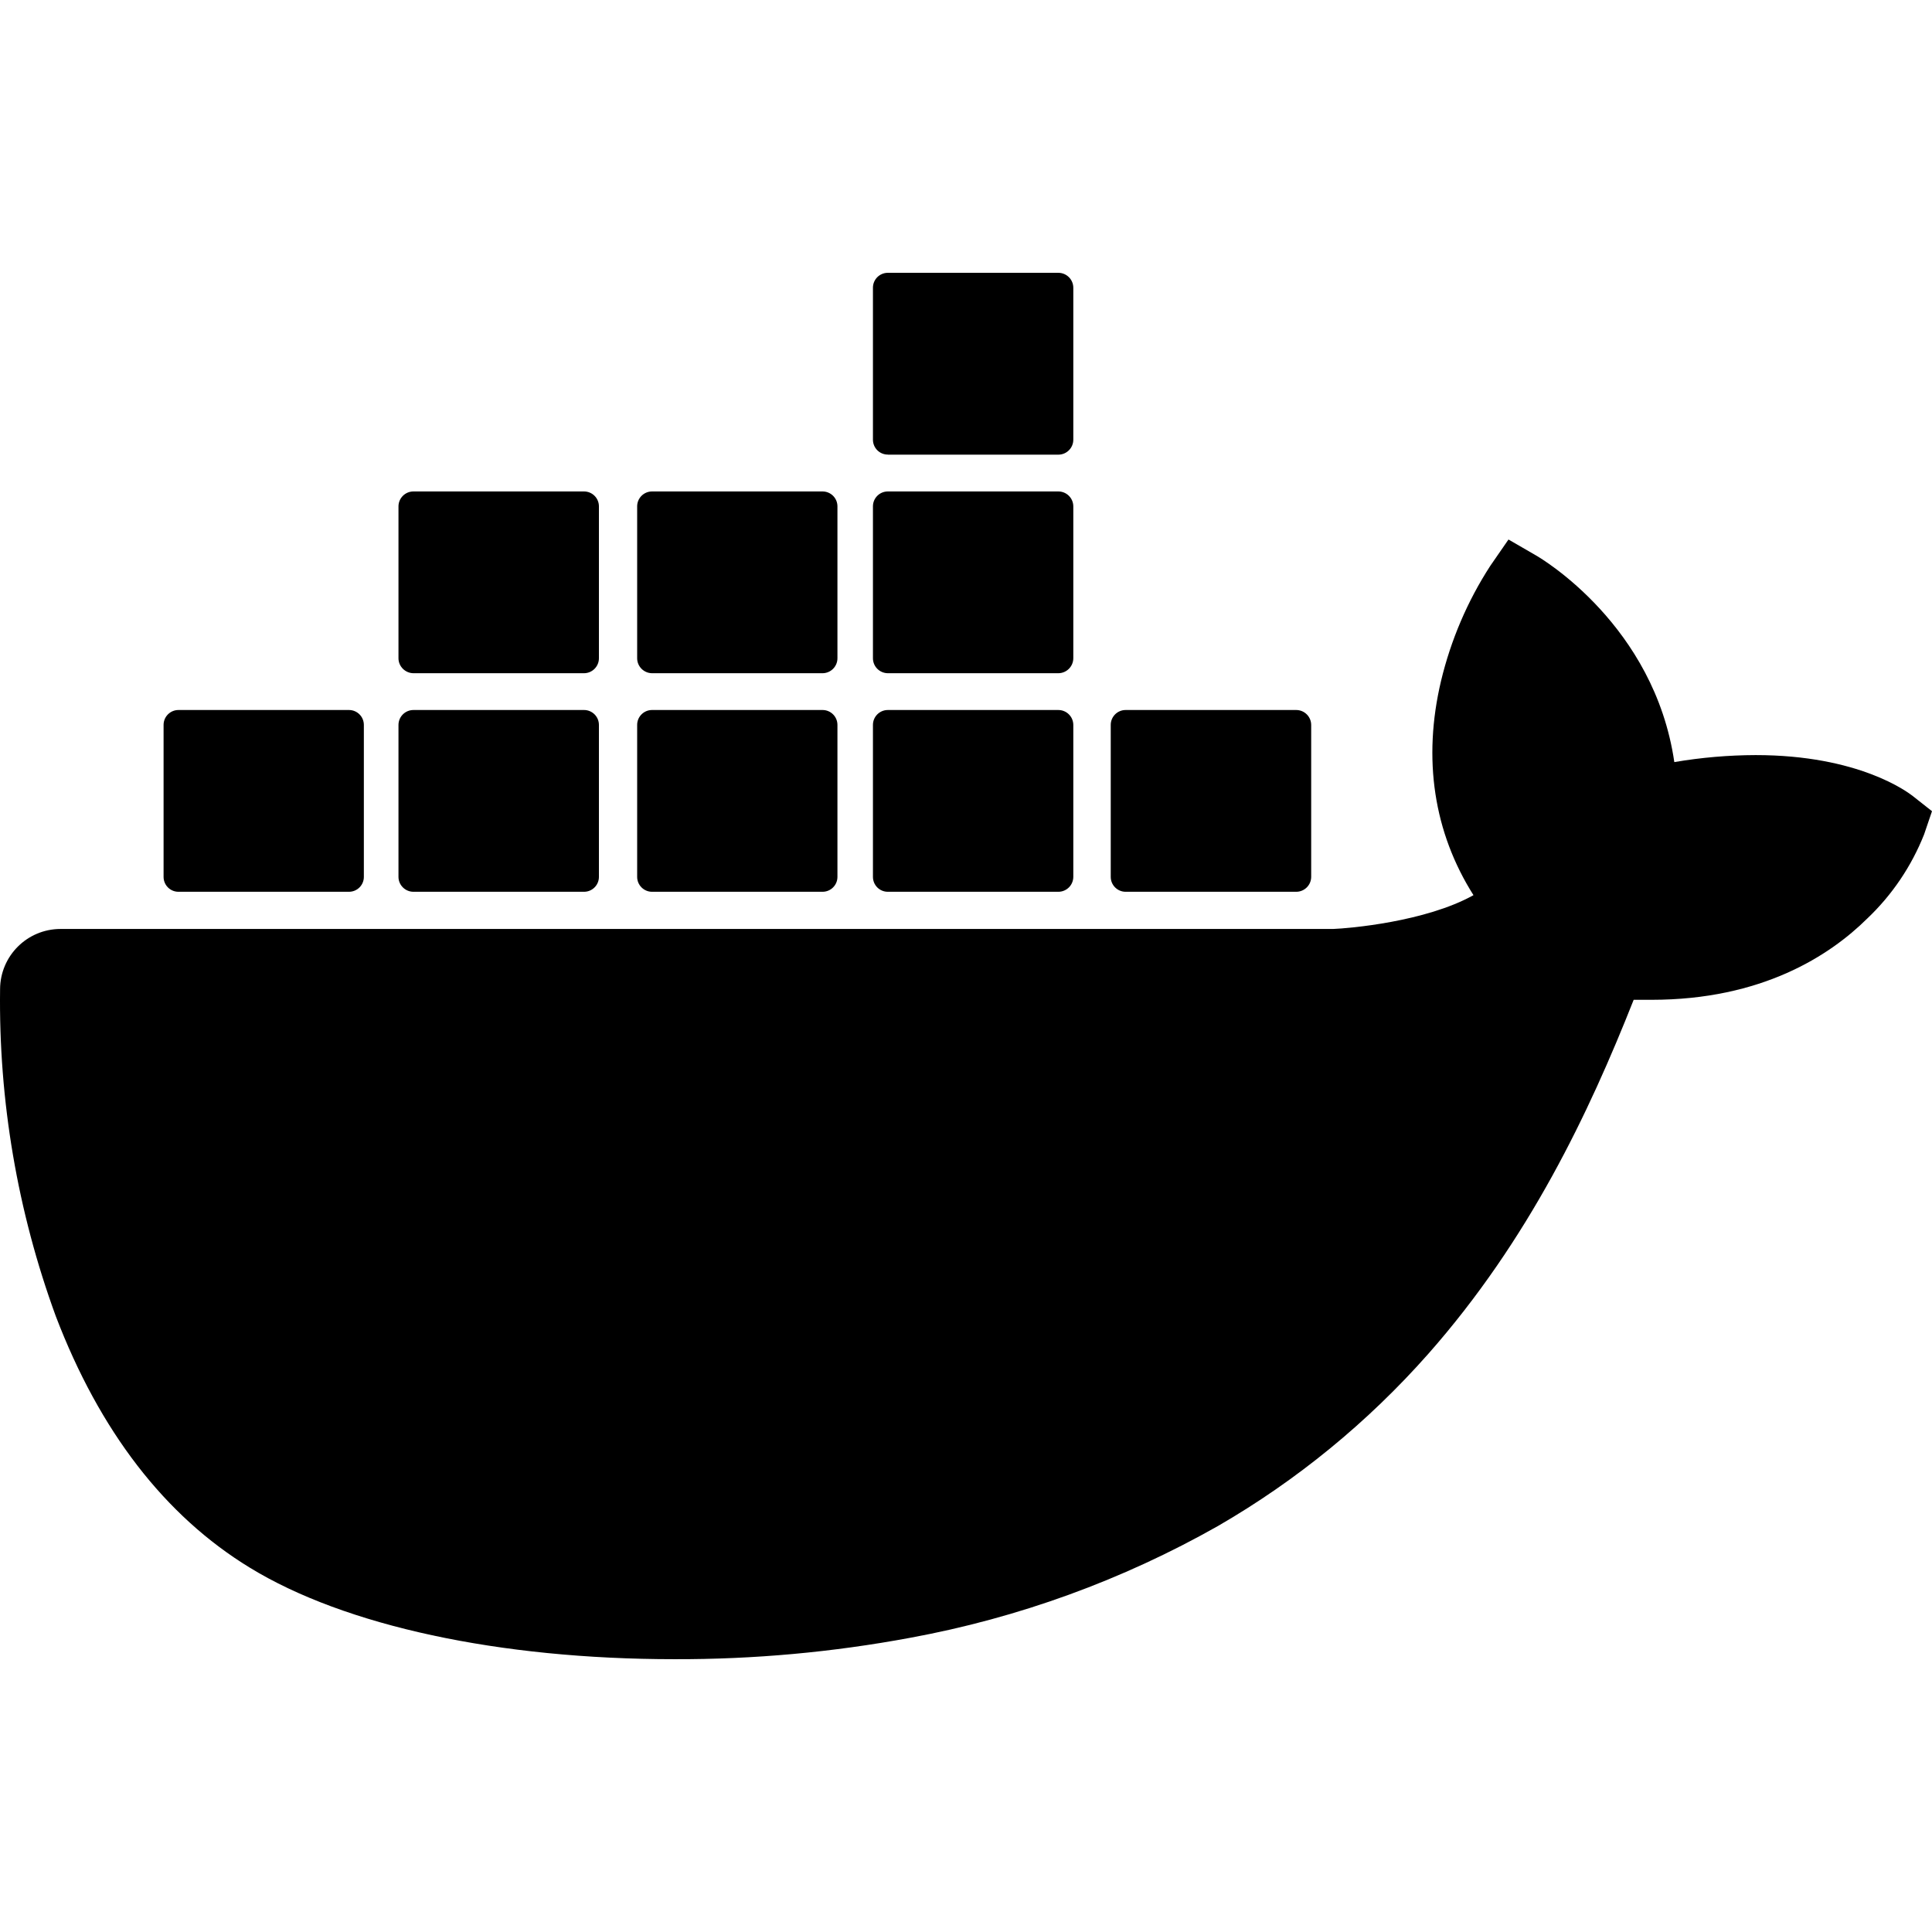
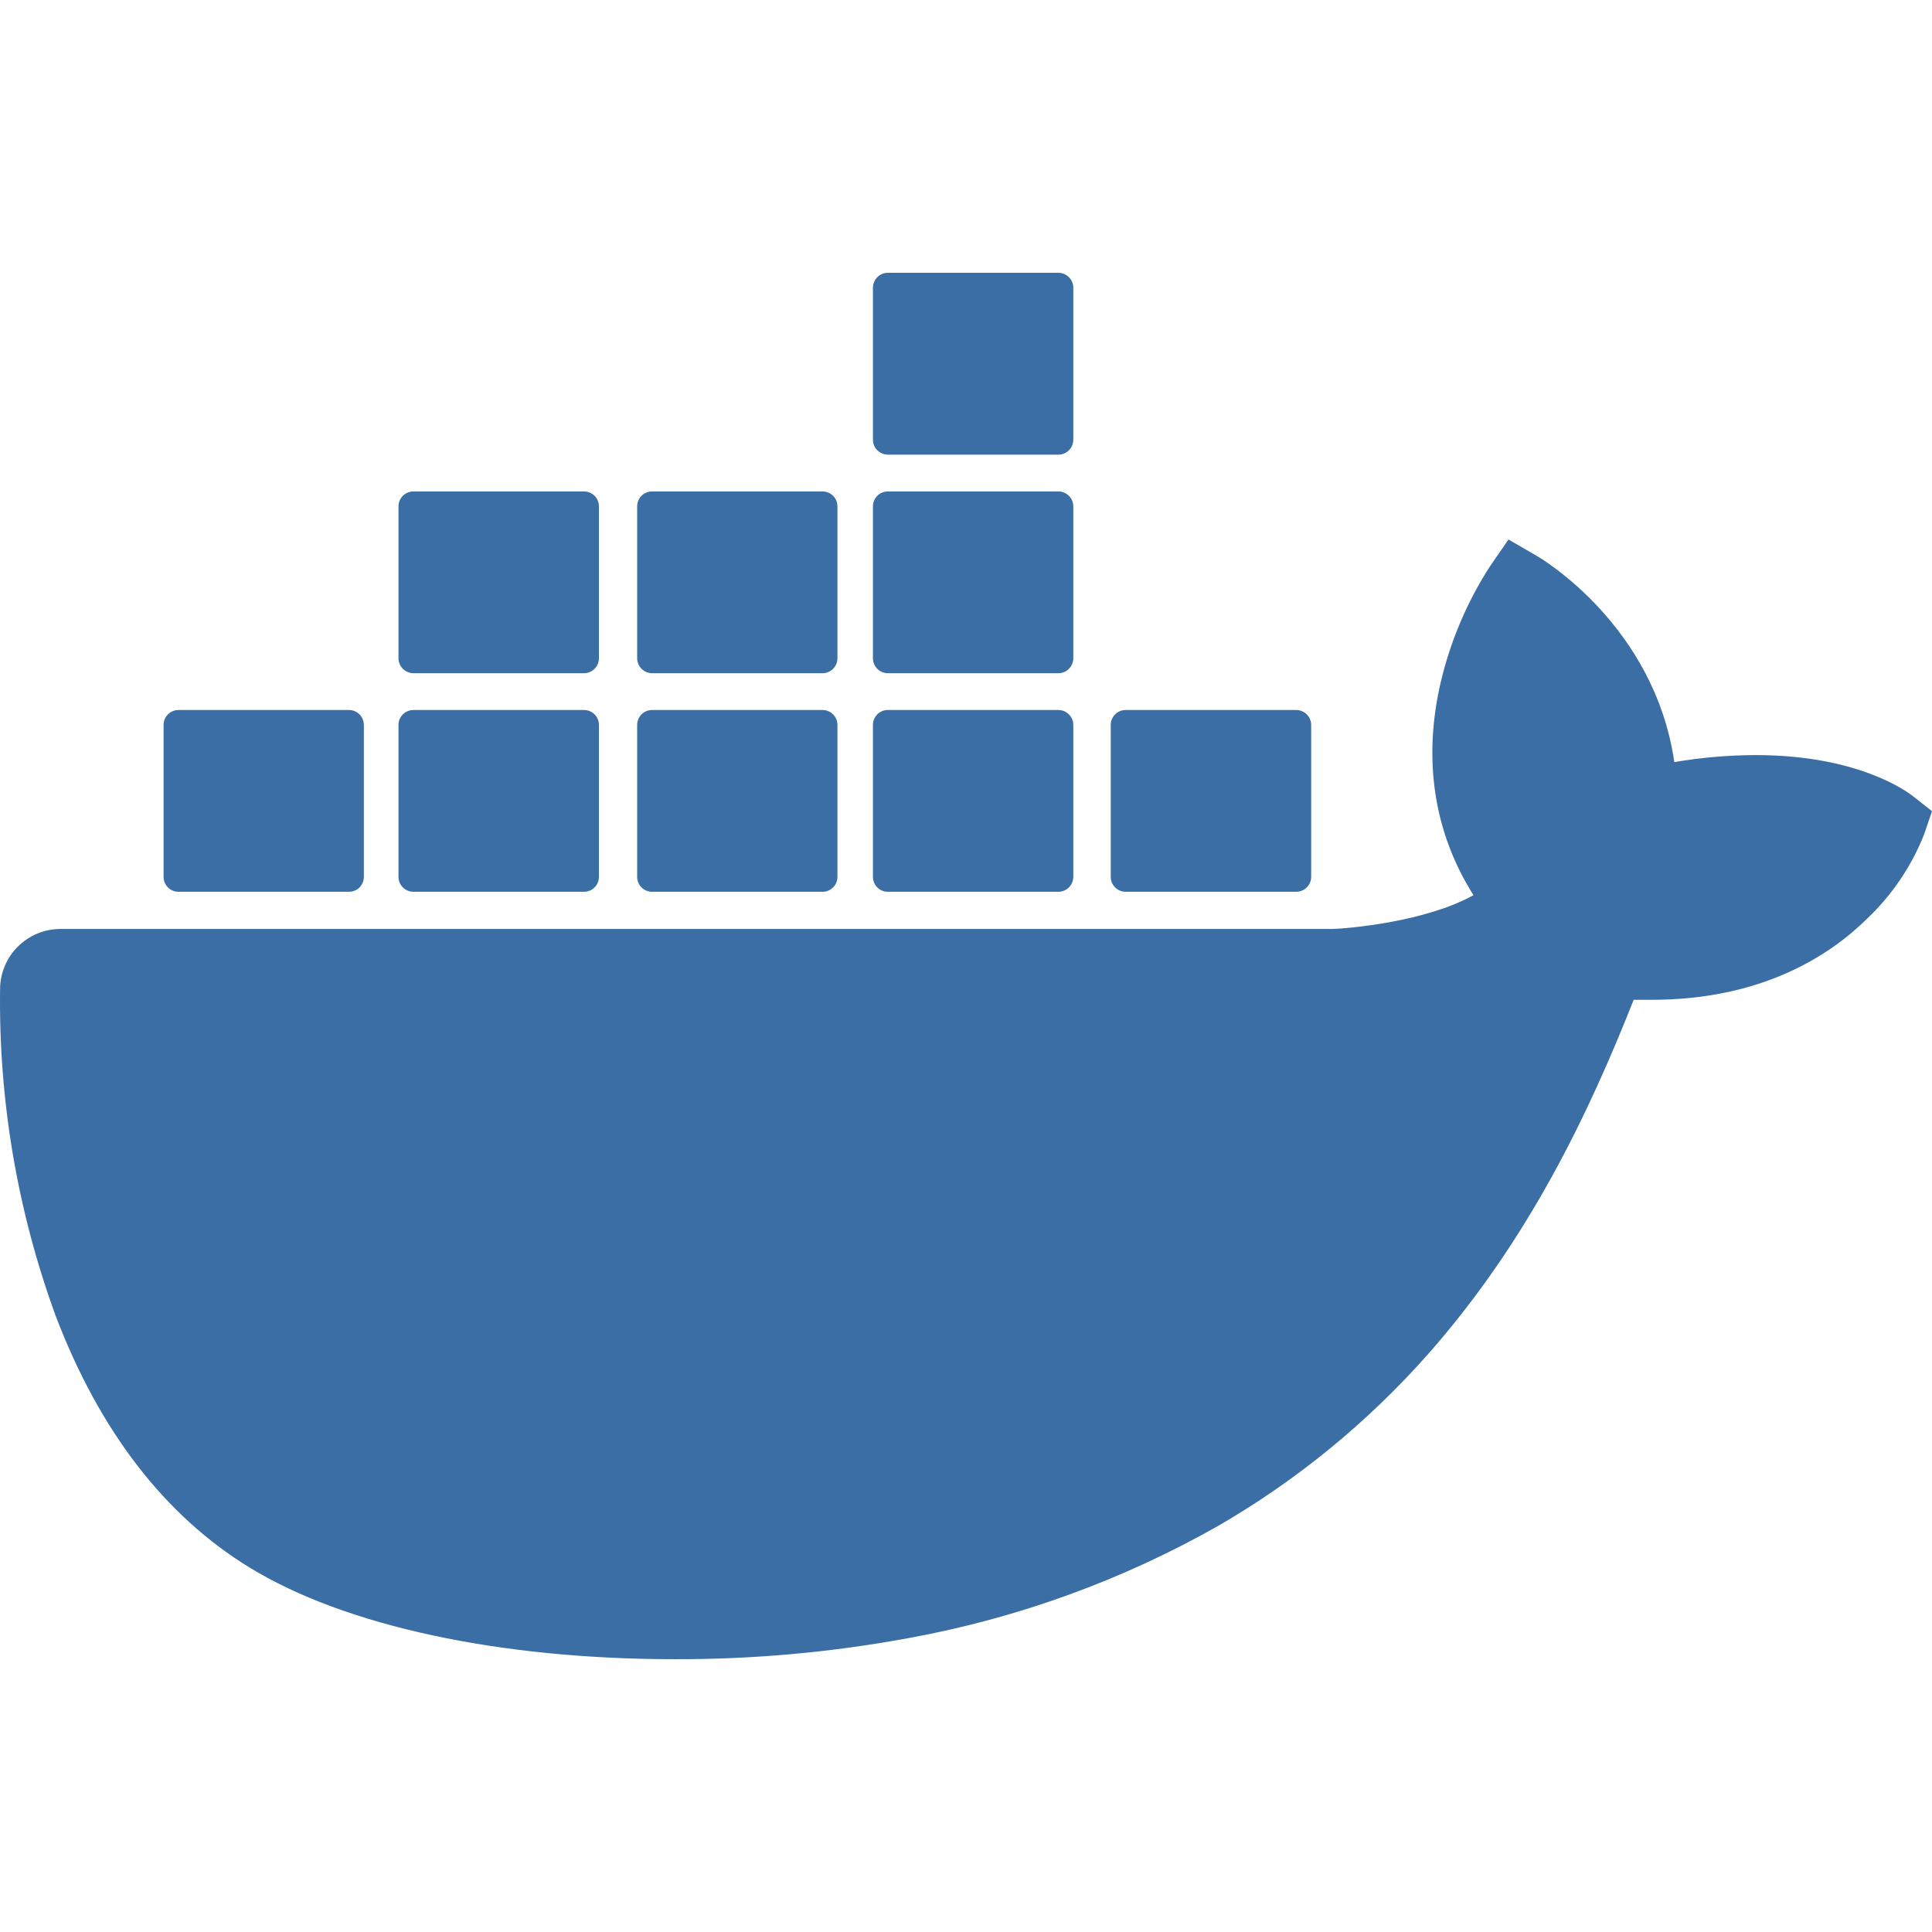
- <svg xmlns="http://www.w3.org/2000/svg" role="img" viewBox="0 0 24 24">
+ <svg xmlns="http://www.w3.org/2000/svg" role="img" fill="#3A6EA5" viewBox="0 0 24 24">
  <path d="M13.983 11.078h2.119a.186.186 0 00.186-.185V9.006a.186.186 0 00-.186-.186h-2.119a.185.185 0 00-.185.185v1.888c0 .102.083.185.185.185m-2.954-5.43h2.118a.186.186 0 00.186-.186V3.574a.186.186 0 00-.186-.185h-2.118a.185.185 0 00-.185.185v1.888c0 .102.082.185.185.185m0 2.716h2.118a.187.187 0 00.186-.186V6.29a.186.186 0 00-.186-.185h-2.118a.185.185 0 00-.185.185v1.887c0 .102.082.185.185.186m-2.93 0h2.12a.186.186 0 00.184-.186V6.29a.185.185 0 00-.185-.185H8.1a.185.185 0 00-.185.185v1.887c0 .102.083.185.185.186m-2.964 0h2.119a.186.186 0 00.185-.186V6.29a.185.185 0 00-.185-.185H5.136a.186.186 0 00-.186.185v1.887c0 .102.084.185.186.186m5.893 2.715h2.118a.186.186 0 00.186-.185V9.006a.186.186 0 00-.186-.186h-2.118a.185.185 0 00-.185.185v1.888c0 .102.082.185.185.185m-2.93 0h2.12a.185.185 0 00.184-.185V9.006a.185.185 0 00-.184-.186h-2.12a.185.185 0 00-.184.185v1.888c0 .102.083.185.185.185m-2.964 0h2.119a.185.185 0 00.185-.185V9.006a.185.185 0 00-.184-.186h-2.12a.186.186 0 00-.186.186v1.887c0 .102.084.185.186.185m-2.92 0h2.12a.185.185 0 00.184-.185V9.006a.185.185 0 00-.184-.186h-2.12a.185.185 0 00-.184.185v1.888c0 .102.082.185.185.185M23.763 9.89c-.065-.051-.672-.51-1.954-.51-.338.001-.676.03-1.01.087-.248-1.7-1.653-2.53-1.716-2.566l-.344-.199-.226.327c-.284.438-.49.922-.612 1.43-.23.97-.09 1.882.403 2.661-.595.332-1.55.413-1.744.42H.751a.751.751 0 00-.75.748 11.376 11.376 0 00.692 4.062c.545 1.428 1.355 2.48 2.41 3.124 1.18.723 3.1 1.137 5.275 1.137.983.003 1.963-.086 2.93-.266a12.248 12.248 0 003.823-1.389c.98-.567 1.86-1.288 2.61-2.136 1.252-1.418 1.998-2.997 2.553-4.4h.221c1.372 0 2.215-.549 2.68-1.009.309-.293.55-.65.707-1.046l.098-.288Z" />
</svg>
